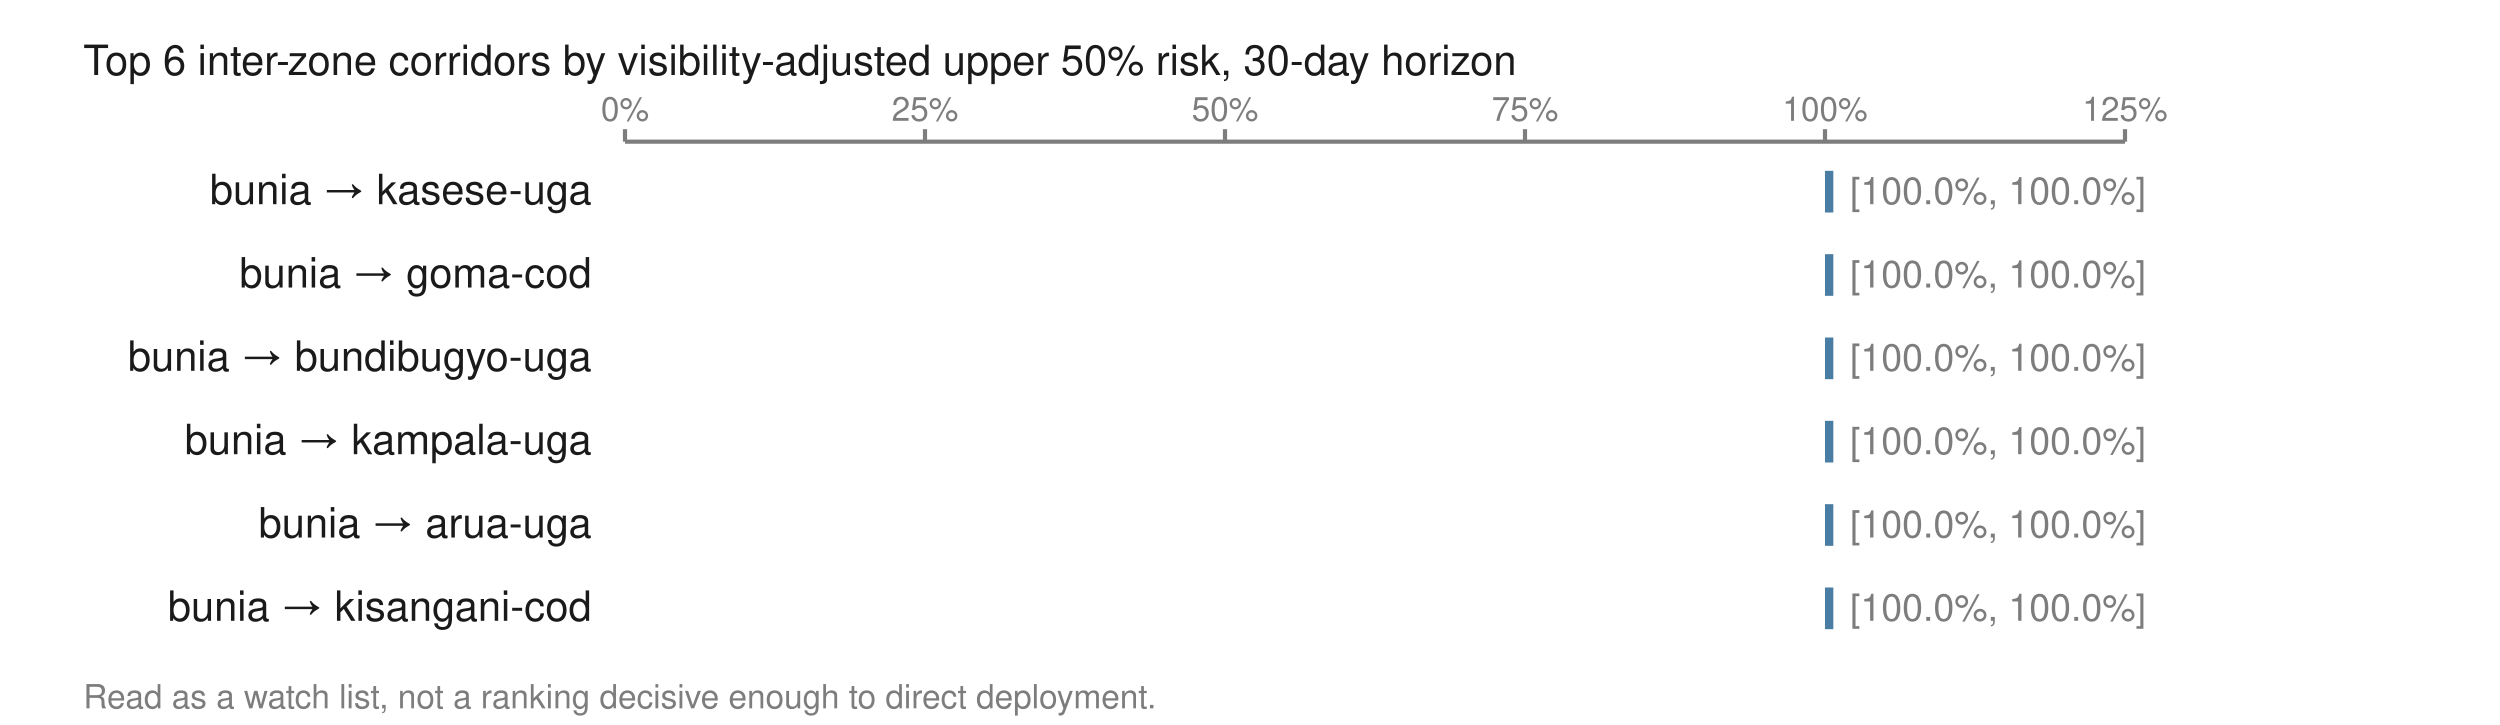
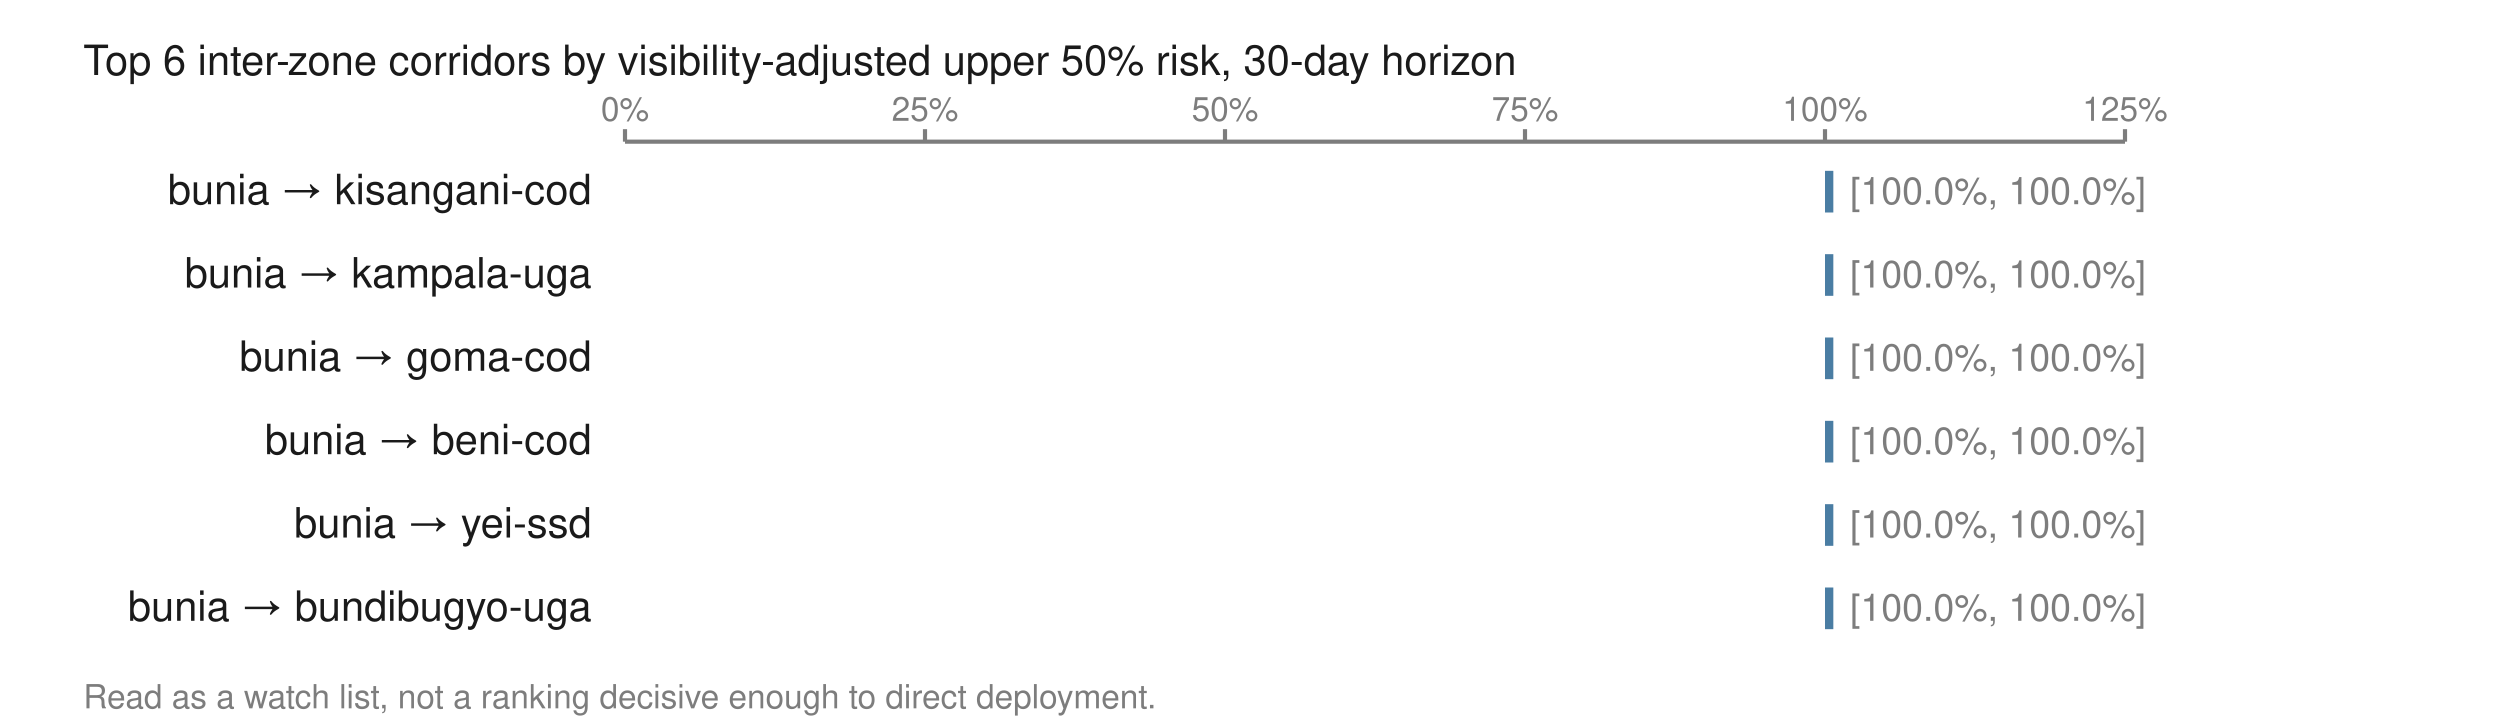
<svg xmlns="http://www.w3.org/2000/svg" viewBox="0 0 600 174" width="600" height="174" role="img" aria-labelledby="t">
  <text x="20.0" y="18.0" font-family="Helvetica,Arial,sans-serif" font-size="10" fill="#1a1a1a" font-weight="normal" text-anchor="start">Top 6 inter-zone corridors by visibility-adjusted upper 50% risk, 30-day horizon</text>
  <line x1="150.0" y1="34.0" x2="510.0" y2="34.0" stroke="#7d7d7d" stroke-width="1" />
  <line x1="150.0" y1="31.0" x2="150.0" y2="34.0" stroke="#7d7d7d" stroke-width="1" />
  <text x="150.0" y="29.0" font-family="Helvetica,Arial,sans-serif" font-size="8" fill="#7d7d7d" font-weight="normal" text-anchor="middle">0%</text>
  <line x1="222.0" y1="31.0" x2="222.0" y2="34.0" stroke="#7d7d7d" stroke-width="1" />
  <text x="222.0" y="29.0" font-family="Helvetica,Arial,sans-serif" font-size="8" fill="#7d7d7d" font-weight="normal" text-anchor="middle">25%</text>
  <line x1="294.0" y1="31.0" x2="294.0" y2="34.0" stroke="#7d7d7d" stroke-width="1" />
  <text x="294.0" y="29.0" font-family="Helvetica,Arial,sans-serif" font-size="8" fill="#7d7d7d" font-weight="normal" text-anchor="middle">50%</text>
  <line x1="366.0" y1="31.0" x2="366.0" y2="34.0" stroke="#7d7d7d" stroke-width="1" />
  <text x="366.0" y="29.0" font-family="Helvetica,Arial,sans-serif" font-size="8" fill="#7d7d7d" font-weight="normal" text-anchor="middle">75%</text>
  <line x1="438.0" y1="31.0" x2="438.0" y2="34.0" stroke="#7d7d7d" stroke-width="1" />
  <text x="438.0" y="29.0" font-family="Helvetica,Arial,sans-serif" font-size="8" fill="#7d7d7d" font-weight="normal" text-anchor="middle">100%</text>
  <line x1="510.0" y1="31.0" x2="510.0" y2="34.0" stroke="#7d7d7d" stroke-width="1" />
  <text x="510.0" y="29.0" font-family="Helvetica,Arial,sans-serif" font-size="8" fill="#7d7d7d" font-weight="normal" text-anchor="middle">125%</text>
-   <text x="142.0" y="49.0" font-family="Helvetica,Arial,sans-serif" font-size="10" fill="#1a1a1a" font-weight="normal" text-anchor="end">bunia → kasese-uga</text>
+   <text x="142.0" y="49.0" font-family="Helvetica,Arial,sans-serif" font-size="10" fill="#1a1a1a" font-weight="normal" text-anchor="end">bunia → kisangani-cod</text>
  <rect x="438.0" y="41.0" width="2.0" height="10.0" fill="#4a7da3" />
  <text x="444.0" y="49.0" font-family="Helvetica,Arial,sans-serif" font-size="9" fill="#7d7d7d" font-weight="normal" text-anchor="start">[100.0%, 100.0%]</text>
-   <text x="142.0" y="69.0" font-family="Helvetica,Arial,sans-serif" font-size="10" fill="#1a1a1a" font-weight="normal" text-anchor="end">bunia → goma-cod</text>
+   <text x="142.0" y="69.0" font-family="Helvetica,Arial,sans-serif" font-size="10" fill="#1a1a1a" font-weight="normal" text-anchor="end">bunia → kampala-uga</text>
  <rect x="438.0" y="61.0" width="2.0" height="10.0" fill="#4a7da3" />
  <text x="444.0" y="69.0" font-family="Helvetica,Arial,sans-serif" font-size="9" fill="#7d7d7d" font-weight="normal" text-anchor="start">[100.0%, 100.0%]</text>
-   <text x="142.0" y="89.0" font-family="Helvetica,Arial,sans-serif" font-size="10" fill="#1a1a1a" font-weight="normal" text-anchor="end">bunia → bundibugyo-uga</text>
+   <text x="142.0" y="89.0" font-family="Helvetica,Arial,sans-serif" font-size="10" fill="#1a1a1a" font-weight="normal" text-anchor="end">bunia → goma-cod</text>
  <rect x="438.0" y="81.0" width="2.0" height="10.0" fill="#4a7da3" />
  <text x="444.0" y="89.0" font-family="Helvetica,Arial,sans-serif" font-size="9" fill="#7d7d7d" font-weight="normal" text-anchor="start">[100.0%, 100.0%]</text>
-   <text x="142.0" y="109.0" font-family="Helvetica,Arial,sans-serif" font-size="10" fill="#1a1a1a" font-weight="normal" text-anchor="end">bunia → kampala-uga</text>
+   <text x="142.0" y="109.0" font-family="Helvetica,Arial,sans-serif" font-size="10" fill="#1a1a1a" font-weight="normal" text-anchor="end">bunia → beni-cod</text>
  <rect x="438.0" y="101.0" width="2.0" height="10.0" fill="#4a7da3" />
  <text x="444.0" y="109.0" font-family="Helvetica,Arial,sans-serif" font-size="9" fill="#7d7d7d" font-weight="normal" text-anchor="start">[100.0%, 100.0%]</text>
-   <text x="142.0" y="129.0" font-family="Helvetica,Arial,sans-serif" font-size="10" fill="#1a1a1a" font-weight="normal" text-anchor="end">bunia → arua-uga</text>
+   <text x="142.0" y="129.0" font-family="Helvetica,Arial,sans-serif" font-size="10" fill="#1a1a1a" font-weight="normal" text-anchor="end">bunia → yei-ssd</text>
  <rect x="438.0" y="121.0" width="2.0" height="10.0" fill="#4a7da3" />
  <text x="444.0" y="129.0" font-family="Helvetica,Arial,sans-serif" font-size="9" fill="#7d7d7d" font-weight="normal" text-anchor="start">[100.0%, 100.0%]</text>
-   <text x="142.0" y="149.0" font-family="Helvetica,Arial,sans-serif" font-size="10" fill="#1a1a1a" font-weight="normal" text-anchor="end">bunia → kisangani-cod</text>
+   <text x="142.0" y="149.0" font-family="Helvetica,Arial,sans-serif" font-size="10" fill="#1a1a1a" font-weight="normal" text-anchor="end">bunia → bundibugyo-uga</text>
  <rect x="438.0" y="141.0" width="2.0" height="10.0" fill="#4a7da3" />
  <text x="444.0" y="149.0" font-family="Helvetica,Arial,sans-serif" font-size="9" fill="#7d7d7d" font-weight="normal" text-anchor="start">[100.0%, 100.0%]</text>
  <text x="20.0" y="170.0" font-family="Helvetica,Arial,sans-serif" font-size="8" fill="#7d7d7d" font-weight="normal" text-anchor="start">Read as a watch list, not a ranking decisive enough to direct deployment.</text>
</svg>
